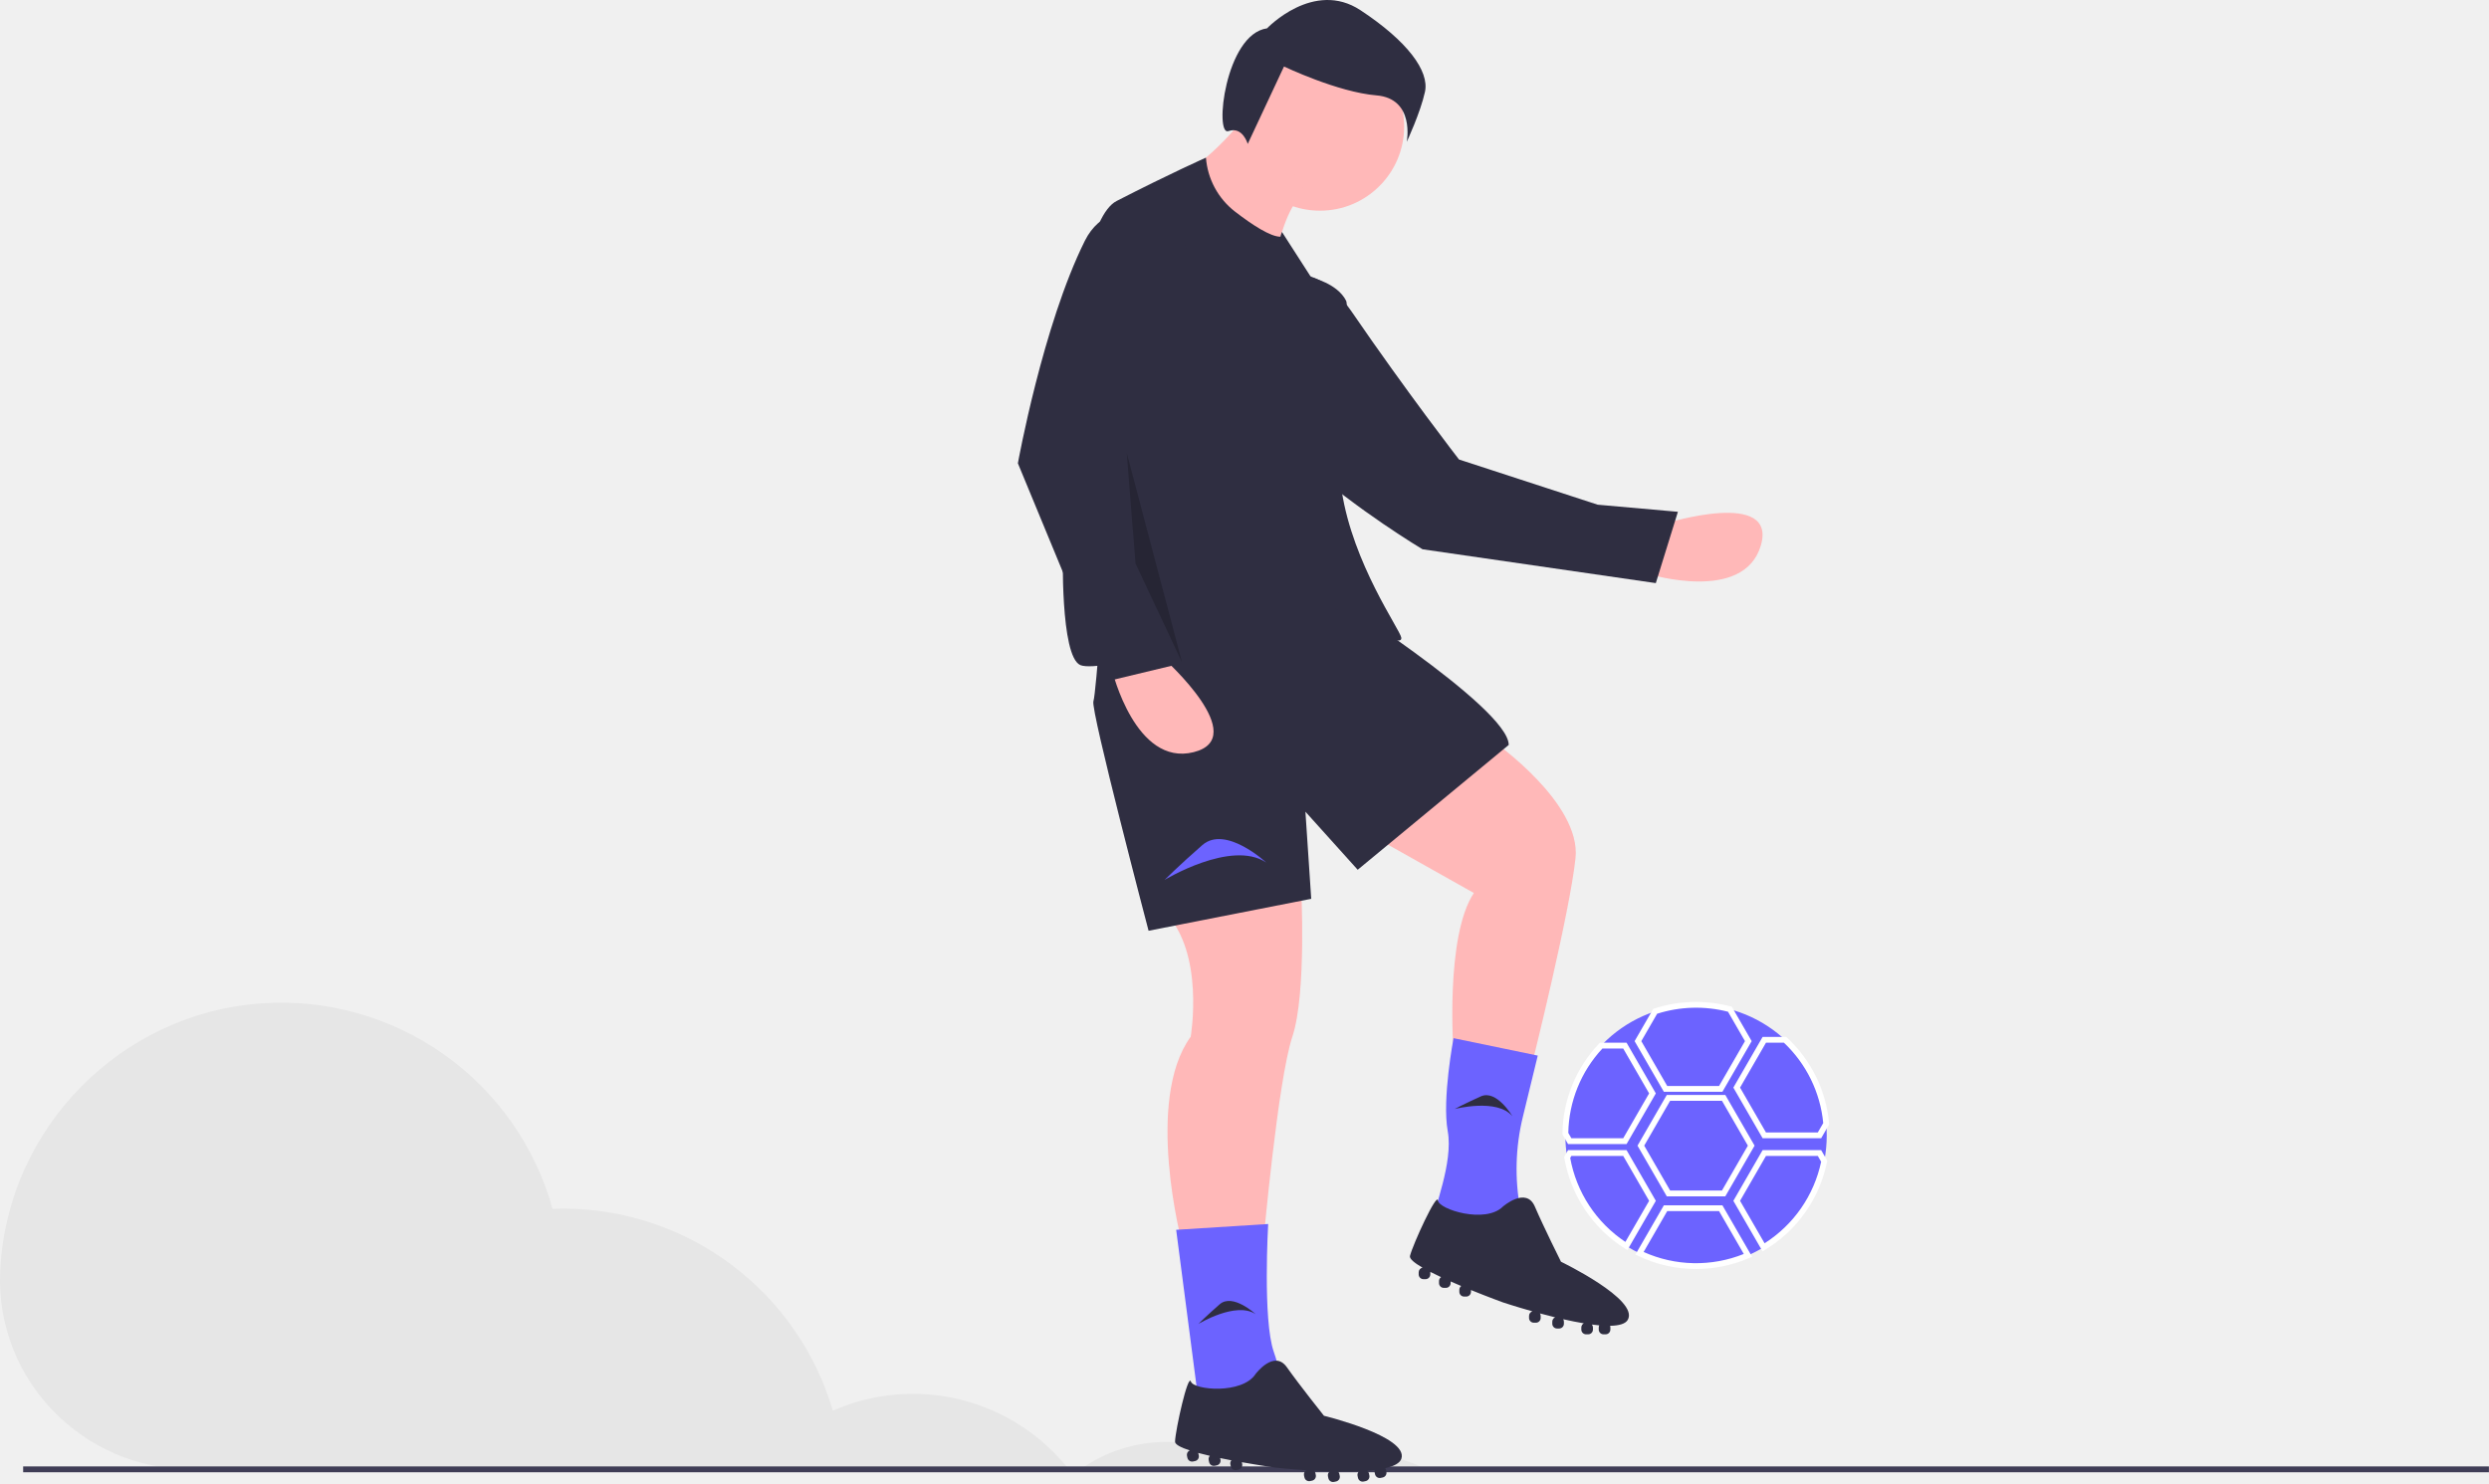
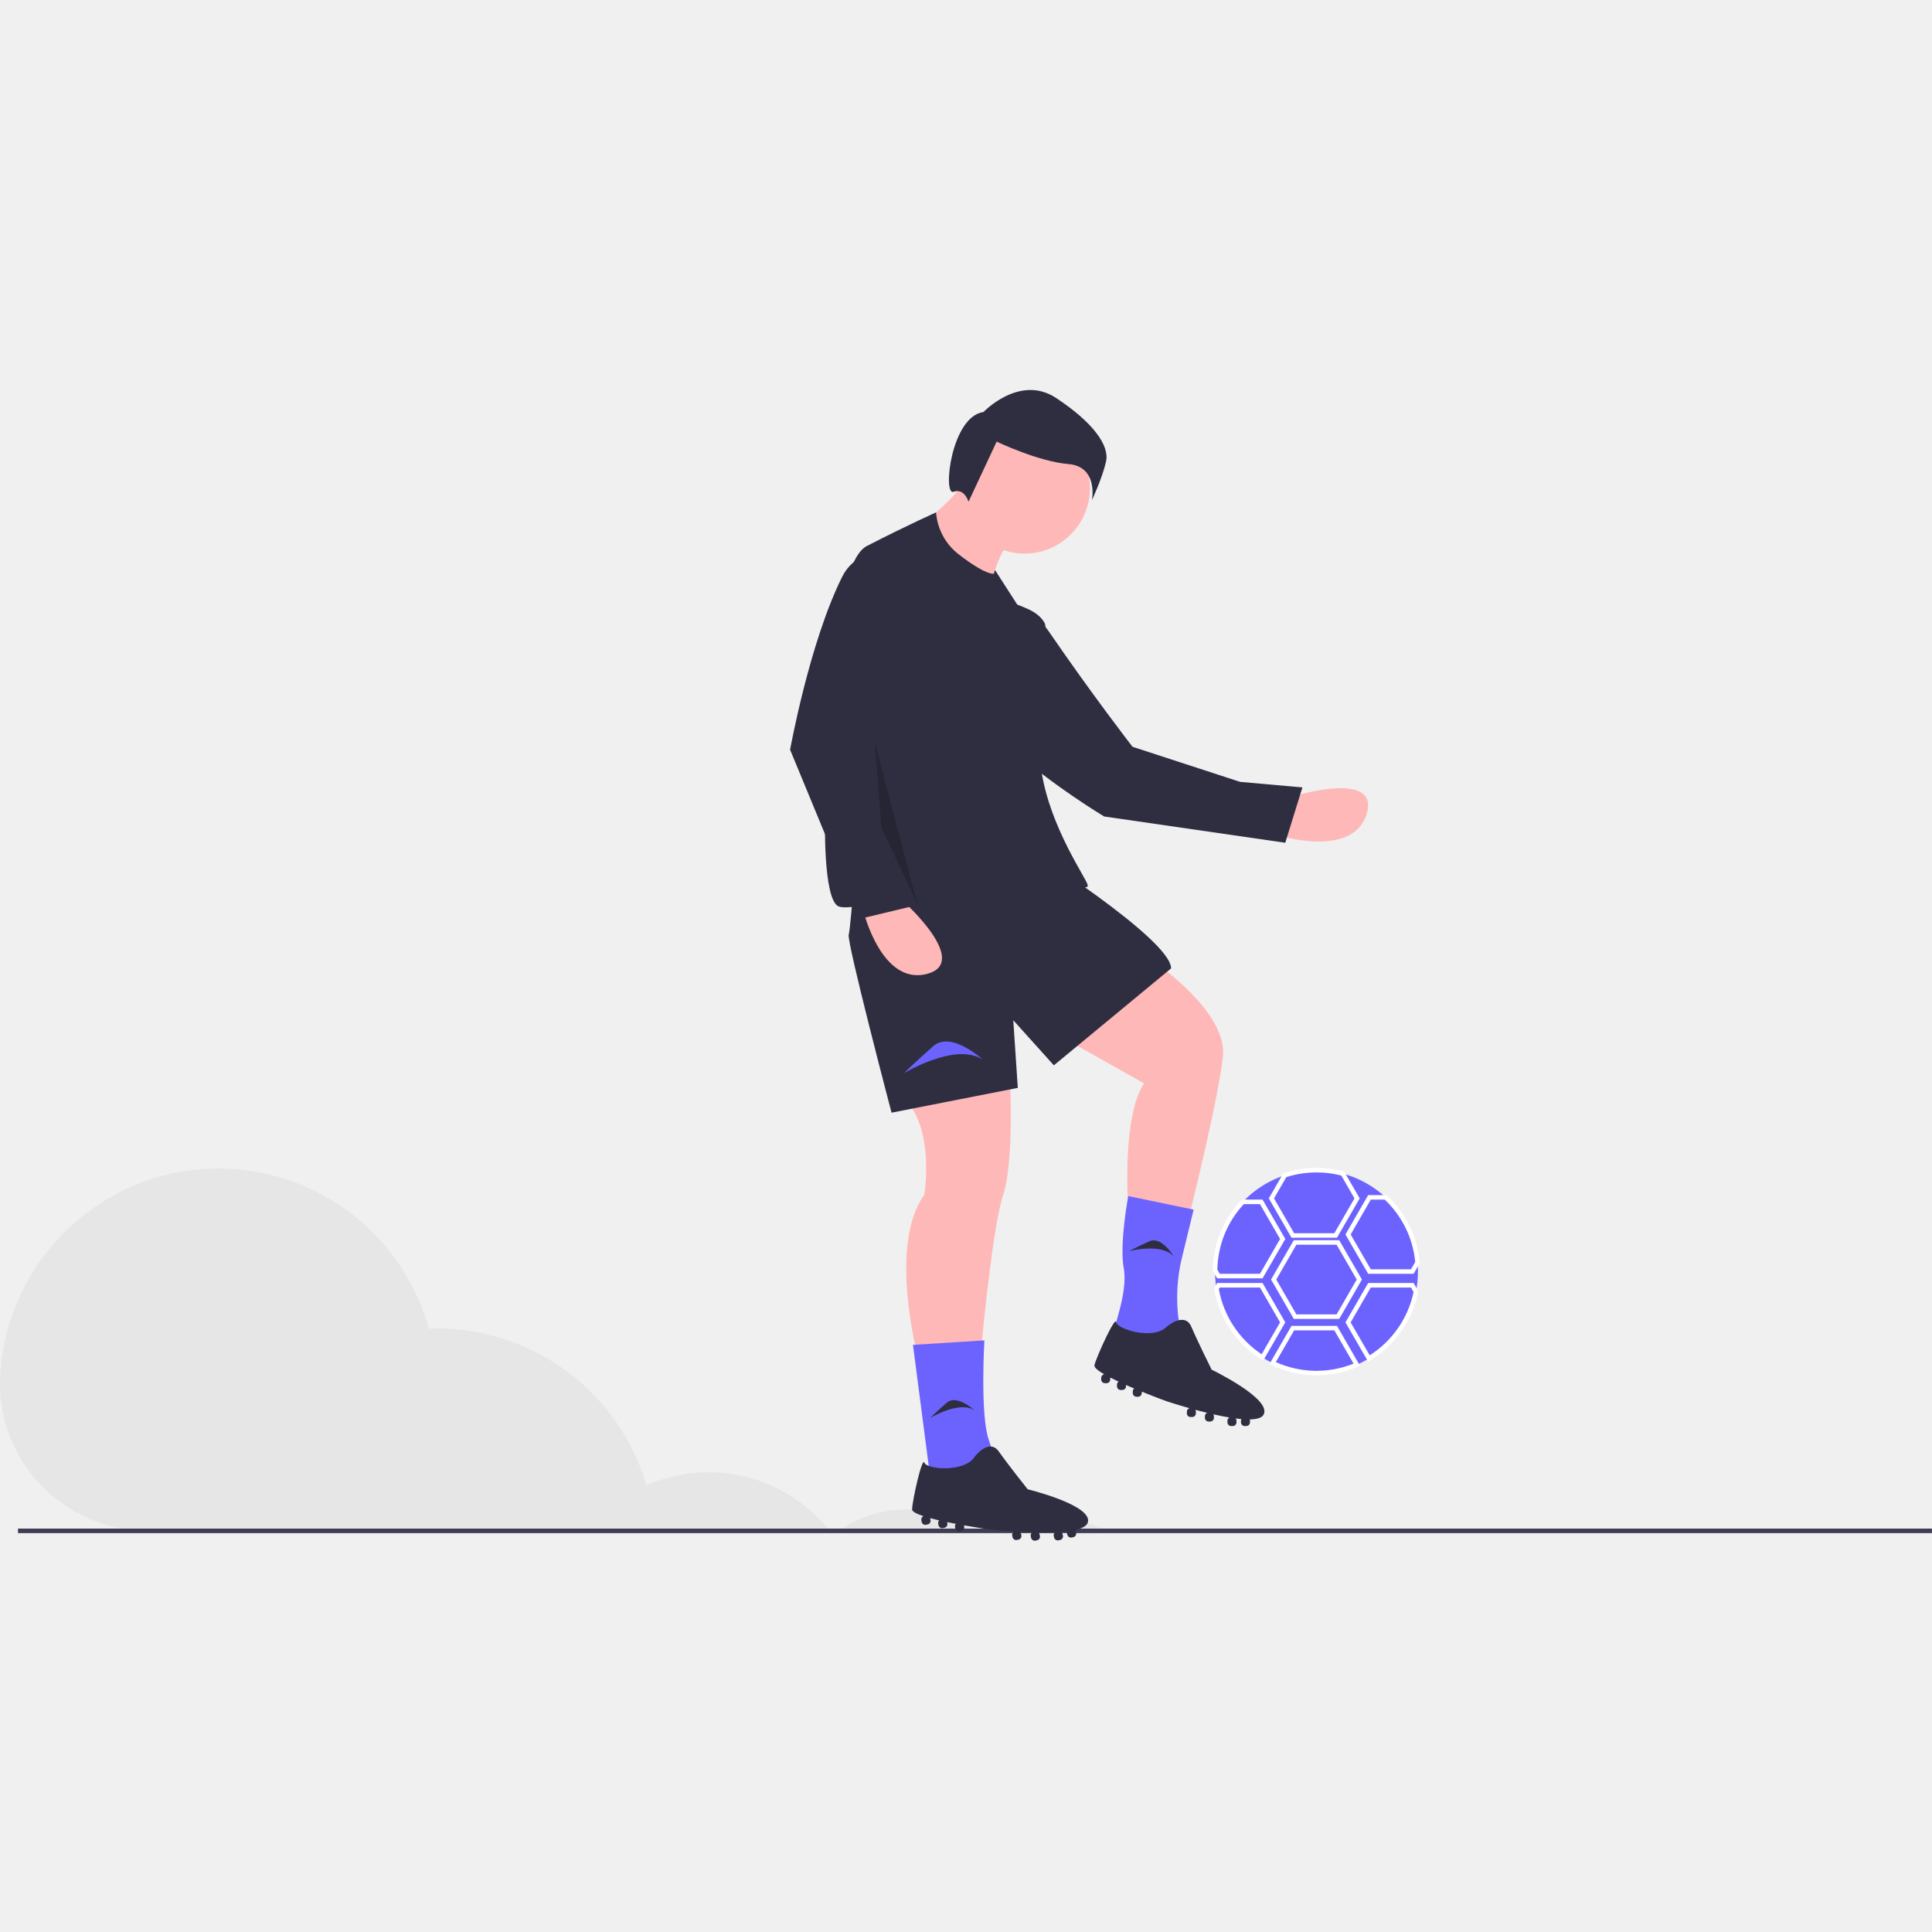
- <svg xmlns="http://www.w3.org/2000/svg" width="857" height="511" viewBox="0 0 857 511" fill="none">
+ <svg xmlns="http://www.w3.org/2000/svg" width="2000" height="2000" viewBox="0 0 857 511" fill="none">
  <g clip-path="url(#clip0_53_2)">
    <path d="M472.672 501.338C479.073 501.332 485.369 502.959 490.966 506.065H454.426C460.006 502.96 466.287 501.333 472.672 501.338V501.338Z" fill="#E6E6E6" />
    <path d="M401.767 496.611C412.459 496.599 422.891 499.902 431.628 506.065H371.947C380.672 499.909 391.089 496.606 401.767 496.611V496.611Z" fill="#E6E6E6" />
    <path d="M0.123 436.772C2.793 388.36 41.689 348.889 90.061 345.581C112.359 344.014 134.513 350.202 152.771 363.098C171.03 375.993 184.269 394.803 190.248 416.341C191.422 416.299 192.595 416.252 193.779 416.252C214.715 416.256 235.086 423.038 251.846 435.584C268.606 448.13 280.853 465.766 286.756 485.852C300.628 479.757 316.131 478.434 330.836 482.092C345.54 485.75 358.617 494.181 368.017 506.065H65.744C28.608 506.065 -1.46 475.306 0.055 438.201C0.074 437.725 0.097 437.249 0.123 436.772Z" fill="#E6E6E6" />
    <path d="M7.974 505.065H856.974V507.065H7.974V505.065Z" fill="#3F3D56" />
    <path d="M573.63 180.239C573.63 180.239 612.164 168.235 606.249 187.984C600.333 207.733 567.876 197.757 567.876 197.757L573.63 180.239Z" fill="#FFB8B8" />
    <path d="M426.327 106.114C426.327 106.114 446.076 79.127 465.262 107.143C484.487 135.213 502.36 158.258 502.36 158.258L550.106 173.825L577.728 176.276L570.119 200.834L489.806 189.183C489.806 189.183 400.391 136.069 426.327 106.114Z" fill="#2F2E41" />
    <path d="M514.474 255.565C514.474 255.565 544.474 276.565 542.474 295.565C540.474 314.565 527.474 366.565 527.474 366.565L500.474 362.565C500.474 362.565 497.474 322.565 507.474 307.565L459.474 280.565L514.474 255.565Z" fill="#FFB8B8" />
    <path d="M447.974 305.065C447.974 305.065 449.974 342.065 444.974 357.065C439.974 372.065 434.974 428.065 434.974 428.065H406.974C406.974 428.065 393.974 379.065 409.974 357.065C409.974 357.065 414.974 328.065 400.974 314.065L447.974 305.065Z" fill="#FFB8B8" />
    <path d="M454.474 202.565C454.474 202.565 519.474 243.565 519.474 256.565L467.474 299.565L449.474 279.565L451.474 309.565L395.474 320.565C395.474 320.565 375.474 244.565 376.474 241.565C377.474 238.565 380.474 194.565 380.474 194.565L454.474 202.565Z" fill="#2F2E41" />
    <path d="M500.474 357.565L529.474 363.565L524.321 384.748C521.785 395.173 521.496 406.019 523.474 416.565V416.565C523.474 416.565 493.474 424.565 493.474 420.565C493.474 416.565 500.474 400.565 498.474 389.565C496.474 378.565 500.474 357.565 500.474 357.565Z" fill="#6C63FF" />
    <path d="M485.474 432.565C486.474 428.565 494.782 410.43 495.128 413.497C495.474 416.565 511.474 421.565 517.474 415.565C517.474 415.565 525.474 408.565 528.474 415.565C531.474 422.565 537.474 434.565 537.474 434.565C537.474 434.565 564.474 447.565 560.474 454.565C559.665 455.981 557.423 456.578 554.363 456.631C554.435 456.816 554.472 457.012 554.474 457.211V457.92C554.474 458.356 554.3 458.775 553.992 459.083C553.683 459.392 553.264 459.565 552.828 459.565H552.119C551.683 459.565 551.264 459.392 550.956 459.083C550.647 458.775 550.474 458.356 550.474 457.92V457.211C550.475 456.956 550.537 456.704 550.653 456.477C549.836 456.406 548.987 456.311 548.115 456.196C548.346 456.484 548.472 456.842 548.474 457.211V457.92C548.474 458.356 548.3 458.775 547.992 459.083C547.683 459.392 547.264 459.565 546.828 459.565H546.119C545.683 459.565 545.264 459.392 544.956 459.083C544.647 458.775 544.474 458.356 544.474 457.92V457.211C544.474 456.918 544.554 456.63 544.703 456.378C544.853 456.126 545.068 455.919 545.325 455.778C543.023 455.394 540.621 454.905 538.232 454.364C538.389 454.619 538.472 454.912 538.474 455.211V455.92C538.474 456.356 538.3 456.775 537.992 457.083C537.683 457.392 537.264 457.565 536.828 457.565H536.119C535.683 457.565 535.264 457.392 534.956 457.083C534.647 456.775 534.474 456.356 534.474 455.92V455.211C534.474 454.893 534.567 454.582 534.74 454.315C534.914 454.048 535.161 453.838 535.452 453.709C533.66 453.272 531.904 452.817 530.233 452.366C530.389 452.62 530.472 452.912 530.474 453.211V453.92C530.474 454.356 530.3 454.775 529.992 455.083C529.683 455.392 529.264 455.565 528.828 455.565H528.119C527.683 455.565 527.264 455.392 526.956 455.083C526.647 454.775 526.474 454.356 526.474 453.92V453.211C526.474 452.861 526.587 452.52 526.795 452.239C527.004 451.958 527.296 451.75 527.631 451.647C521.758 449.993 517.474 448.565 517.474 448.565C517.474 448.565 512.498 446.755 506.474 444.309V444.92C506.474 445.356 506.3 445.775 505.992 446.083C505.683 446.392 505.264 446.565 504.828 446.565H504.119C503.683 446.565 503.264 446.392 502.956 446.083C502.647 445.775 502.474 445.356 502.474 444.92V444.211C502.474 443.961 502.532 443.715 502.642 443.492C502.753 443.268 502.913 443.072 503.11 442.92C501.901 442.411 500.681 441.889 499.474 441.357V441.92C499.474 442.356 499.3 442.775 498.992 443.083C498.683 443.392 498.264 443.565 497.828 443.565H497.119C496.683 443.565 496.264 443.392 495.956 443.083C495.647 442.775 495.474 442.356 495.474 441.92V441.211C495.474 440.946 495.538 440.685 495.661 440.451C495.783 440.216 495.961 440.015 496.178 439.864C494.873 439.255 493.616 438.647 492.458 438.051C492.463 438.105 492.474 438.156 492.474 438.211V438.92C492.474 439.356 492.3 439.775 491.992 440.083C491.683 440.392 491.264 440.565 490.828 440.565H490.119C489.683 440.565 489.264 440.392 488.956 440.083C488.647 439.775 488.474 439.356 488.474 438.92V438.211C488.474 437.832 488.605 437.464 488.845 437.17C489.085 436.876 489.419 436.674 489.791 436.598C486.995 434.975 485.231 433.534 485.474 432.565Z" fill="#2F2E41" />
    <path d="M404.974 423.565L436.654 421.565C436.654 421.565 434.734 454.565 438.574 465.565C442.414 476.565 440.494 480.565 440.494 480.565L412.654 482.565L404.974 423.565Z" fill="#6C63FF" />
    <path d="M404.584 496.5C404.728 492.379 409.072 472.91 410.05 475.838C411.028 478.766 427.719 480.32 432.336 473.201C432.336 473.201 438.701 464.687 443.094 470.908C447.488 477.128 455.858 487.614 455.858 487.614C455.858 487.614 484.975 494.698 482.523 502.378C482.027 503.932 479.959 504.983 476.977 505.672C477.086 505.838 477.163 506.023 477.206 506.217L477.354 506.91C477.445 507.337 477.362 507.782 477.125 508.148C476.888 508.515 476.514 508.772 476.087 508.863L475.394 509.01C474.968 509.101 474.522 509.019 474.156 508.782C473.79 508.544 473.533 508.171 473.442 507.744L473.294 507.051C473.242 506.801 473.25 506.542 473.317 506.296C472.502 506.396 471.652 506.481 470.775 506.55C471.061 506.784 471.26 507.107 471.338 507.468L471.486 508.161C471.577 508.588 471.494 509.033 471.257 509.4C471.019 509.766 470.646 510.023 470.219 510.114L469.526 510.261C469.099 510.352 468.654 510.27 468.288 510.033C467.922 509.795 467.665 509.422 467.574 508.995L467.426 508.302C467.366 508.015 467.383 507.717 467.477 507.44C467.571 507.162 467.738 506.915 467.96 506.723C465.628 506.827 463.177 506.85 460.728 506.819C460.934 507.035 461.077 507.304 461.141 507.597L461.289 508.29C461.38 508.717 461.297 509.162 461.06 509.529C460.822 509.895 460.449 510.152 460.022 510.243L459.329 510.39C458.902 510.481 458.457 510.399 458.091 510.162C457.724 509.924 457.467 509.551 457.376 509.124L457.229 508.431C457.163 508.12 457.188 507.796 457.303 507.499C457.417 507.202 457.615 506.945 457.872 506.758C456.029 506.705 454.217 506.625 452.488 506.532C452.694 506.749 452.836 507.017 452.9 507.309L453.047 508.002C453.138 508.429 453.056 508.874 452.819 509.241C452.581 509.607 452.208 509.864 451.781 509.955L451.088 510.102C450.661 510.193 450.216 510.111 449.849 509.874C449.483 509.636 449.226 509.263 449.135 508.836L448.988 508.143C448.915 507.8 448.955 507.444 449.1 507.125C449.245 506.807 449.488 506.543 449.793 506.372C443.705 505.979 439.217 505.476 439.217 505.476C439.217 505.476 433.973 504.743 427.571 503.607L427.698 504.204C427.789 504.631 427.707 505.076 427.47 505.442C427.232 505.809 426.859 506.066 426.432 506.157L425.739 506.304C425.312 506.395 424.867 506.313 424.5 506.076C424.134 505.838 423.877 505.465 423.786 505.038L423.639 504.345C423.587 504.101 423.592 503.848 423.654 503.606C423.715 503.364 423.831 503.14 423.992 502.949C422.703 502.704 421.401 502.448 420.109 502.179L420.227 502.729C420.318 503.156 420.235 503.602 419.998 503.968C419.76 504.334 419.387 504.591 418.96 504.682L418.267 504.83C417.841 504.921 417.395 504.838 417.029 504.601C416.663 504.363 416.406 503.99 416.315 503.563L416.167 502.87C416.112 502.611 416.12 502.343 416.191 502.088C416.262 501.833 416.394 501.599 416.575 501.406C415.172 501.083 413.816 500.75 412.558 500.409C412.574 500.46 412.596 500.508 412.607 500.562L412.755 501.255C412.846 501.682 412.764 502.127 412.526 502.493C412.289 502.86 411.916 503.116 411.489 503.207L410.796 503.355C410.369 503.446 409.923 503.364 409.557 503.126C409.191 502.889 408.934 502.516 408.843 502.089L408.695 501.396C408.616 501.025 408.668 500.638 408.841 500.3C409.015 499.963 409.299 499.696 409.647 499.544C406.574 498.539 404.549 497.498 404.584 496.5Z" fill="#2F2E41" />
    <path d="M454.474 72.565C438.457 72.565 425.474 59.581 425.474 43.565C425.474 27.549 438.457 14.565 454.474 14.565C470.49 14.565 483.474 27.549 483.474 43.565C483.474 59.581 470.49 72.565 454.474 72.565Z" fill="#FFB8B8" />
    <path d="M428.474 40.565C428.474 40.565 412.474 60.565 404.474 59.565L439.474 86.565C439.474 86.565 443.474 69.565 448.474 67.565C453.474 65.565 428.474 40.565 428.474 40.565Z" fill="#FFB8B8" />
    <path d="M365.974 189.065C365.974 189.065 365.976 78.719 384.487 69.213C402.987 59.713 415.224 54.291 415.224 54.291C415.497 57.912 416.526 61.435 418.245 64.633C419.964 67.832 422.335 70.634 425.204 72.858C431.338 77.594 437.45 81.521 440.864 81.534L440.974 81.065L441.39 79.876L451.474 95.565C451.474 95.565 460.474 97.565 463.474 103.565C465.097 106.811 457.443 139.488 461.974 169.065C465.817 194.159 482.015 216.811 482.474 219.565C483.25 224.221 463.563 212.023 454.698 206.321C454.567 206.468 454.474 206.565 454.474 206.565C454.474 206.565 459.474 208.565 449.474 205.565C443.807 203.865 435.896 203.771 430.101 204.008C430.108 205.746 430.067 207.126 429.974 208.065C428.974 218.065 378.974 232.065 371.974 229.065C364.974 226.065 365.974 189.065 365.974 189.065Z" fill="#2F2E41" />
    <path d="M400.974 227.065C400.974 227.065 430.974 254.065 410.974 259.065C390.974 264.065 382.974 231.065 382.974 231.065L400.974 227.065Z" fill="#FFB8B8" />
    <path d="M435.974 297.065C435.974 297.065 421.974 284.065 413.974 291.065C405.974 298.065 400.974 303.065 400.974 303.065C400.974 303.065 423.974 289.065 435.974 297.065Z" fill="#6C63FF" />
    <path d="M432.337 452.614C432.337 452.614 424.446 445.286 419.937 449.232C415.428 453.177 412.61 455.995 412.61 455.995C412.61 455.995 425.574 448.105 432.337 452.614Z" fill="#2F2E41" />
    <path d="M520.74 384.459C520.74 384.459 515.324 375.152 509.861 377.615C504.399 380.077 500.883 381.953 500.883 381.953C500.883 381.953 515.582 378.177 520.74 384.459Z" fill="#2F2E41" />
    <path d="M373.53 82.934C383.443 63.008 413.604 73.876 408.703 95.585C408.63 95.909 408.554 96.235 408.474 96.565C403.308 117.115 394.867 136.699 383.474 154.565L394.474 203.565L406.474 228.565L381.474 234.565L350.474 159.565C350.474 159.565 359.024 112.092 373.53 82.934Z" fill="#2F2E41" />
    <path opacity="0.2" d="M387.974 156.065L406.974 228.065L390.974 194.065L387.974 156.065Z" fill="black" />
    <path d="M436.261 9.761C436.261 9.761 452.291 -7.115 468.426 3.513C484.561 14.141 492.216 24.465 490.634 31.654C489.052 38.843 484.37 48.842 484.37 48.842C484.37 48.842 487.279 33.949 473.919 32.847C460.559 31.745 442.1 22.903 442.1 22.903L429.614 49.567C429.614 49.567 427.849 43.388 422.956 45.16C418.062 46.933 421.855 11.738 436.261 9.761Z" fill="#2F2E41" />
    <path d="M538.974 391.065C538.975 393.598 539.185 396.127 539.604 398.625V398.635C540.752 405.356 543.412 411.727 547.383 417.269C551.354 422.811 556.531 427.379 562.526 430.628C568.52 433.876 575.174 435.72 581.985 436.021C588.796 436.322 595.586 435.072 601.844 432.365H601.854C603.705 431.566 605.499 430.641 607.224 429.595C612.568 426.369 617.183 422.067 620.778 416.963C624.372 411.859 626.867 406.064 628.104 399.945C628.684 397.021 628.975 394.047 628.974 391.065C628.974 389.705 628.914 388.355 628.794 387.025V387.015C627.756 375.532 622.35 364.886 613.691 357.272C605.033 349.659 593.782 345.659 582.26 346.099C570.739 346.539 559.826 351.385 551.773 359.637C543.72 367.889 539.142 378.917 538.984 390.445V390.455C538.974 390.665 538.974 390.855 538.974 391.065Z" fill="#6C63FF" />
    <path d="M572.897 376.035H593.051L603.128 358.585L596.293 346.737L595.894 346.63C587.24 344.317 578.101 344.573 569.591 347.365L569.229 347.485L562.819 358.585L572.897 376.035ZM591.897 374.035H574.051L565.128 358.585L570.578 349.147C578.486 346.64 586.939 346.4 594.976 348.456L600.819 358.585L591.897 374.035Z" fill="white" />
    <path d="M573.897 412.036H594.051L604.128 394.582L594.051 377.128H573.896L563.819 394.582L573.897 412.036ZM592.897 410.036H575.051L566.128 394.582L575.051 379.128H592.896L601.819 394.582L592.897 410.036Z" fill="white" />
    <path d="M583.974 437.065C590.259 437.077 596.479 435.789 602.242 433.282L603.27 432.836L593.051 415.125H572.896L563.108 432.08L564.081 432.547C570.285 435.537 577.086 437.082 583.974 437.065V437.065ZM600.411 431.882C594.912 434.094 589.024 435.174 583.098 435.057C577.173 434.94 571.332 433.628 565.925 431.2L574.051 417.125H591.896L600.411 431.882Z" fill="white" />
    <path d="M539.897 394.035H560.051L570.128 376.585L560.051 359.125H550.874L550.578 359.436C542.62 367.809 538.121 378.881 537.983 390.432V390.722L539.897 394.035ZM558.897 392.035H541.051L539.987 390.194C540.18 379.386 544.365 369.032 551.736 361.125H558.896L567.819 376.585L558.897 392.035Z" fill="white" />
    <path d="M560.329 430.547L570.128 413.585L560.051 396.125H539.897L538.604 398.355L538.618 398.803C539.71 405.171 542.129 411.238 545.718 416.611C549.307 421.984 553.985 426.543 559.449 429.991L560.329 430.547ZM567.819 413.585L559.644 427.733C554.692 424.443 550.456 420.185 547.192 415.215C543.927 410.245 541.702 404.666 540.649 398.814L541.05 398.125H558.896L567.819 413.585Z" fill="white" />
    <path d="M606.868 430.978L607.741 430.451C613.202 427.15 617.918 422.752 621.592 417.535C625.266 412.318 627.817 406.395 629.084 400.141L629.158 399.771L627.051 396.125H606.896L596.819 413.585L606.868 430.978ZM627.047 400.116C625.833 405.858 623.485 411.299 620.141 416.122C616.797 420.944 612.524 425.051 607.573 428.202L599.128 413.585L608.051 398.125H625.896L627.047 400.116Z" fill="white" />
    <path d="M606.896 392.035H627.05L629.793 387.294V387.025C628.806 375.693 623.642 365.131 615.305 357.392L615.017 357.125H606.896L596.819 374.585L606.896 392.035ZM625.897 390.035H608.051L599.128 374.585L608.051 359.125H614.228C621.942 366.406 626.754 376.239 627.769 386.799L625.897 390.035Z" fill="white" />
  </g>
  <defs>
    <clipPath id="clip0_53_2">
      <rect width="856.974" height="510.427" fill="white" transform="matrix(-1 0 0 1 856.974 0)" />
    </clipPath>
  </defs>
</svg>
